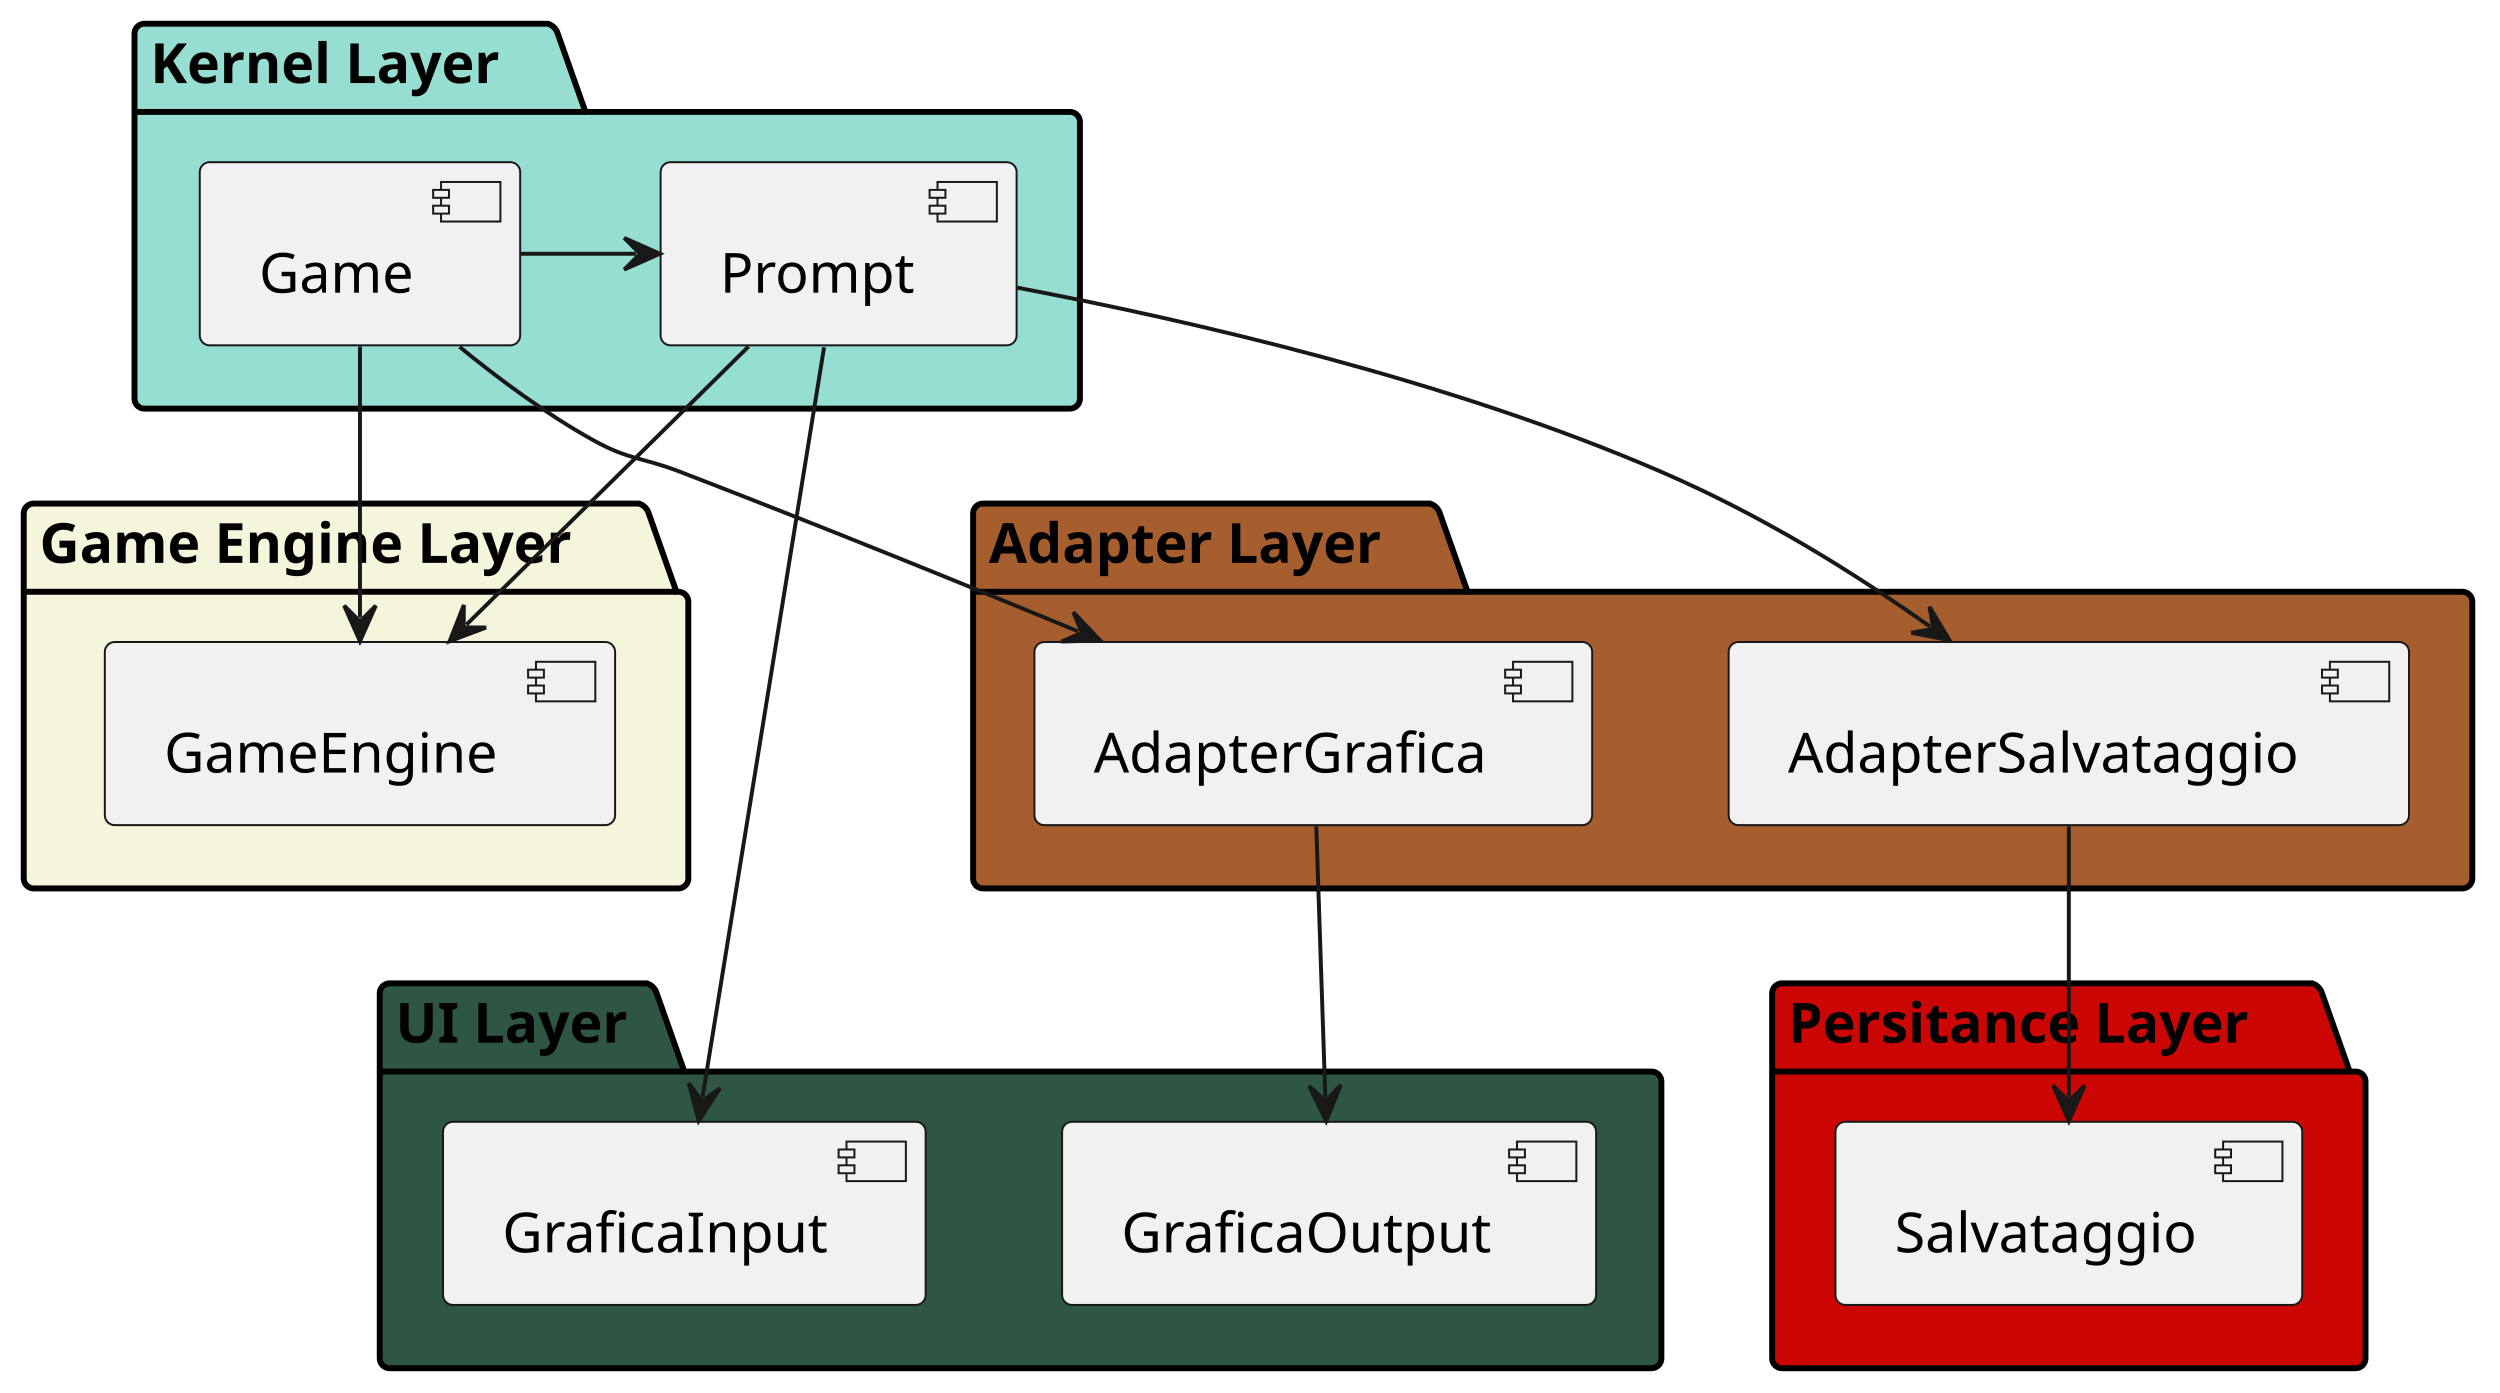
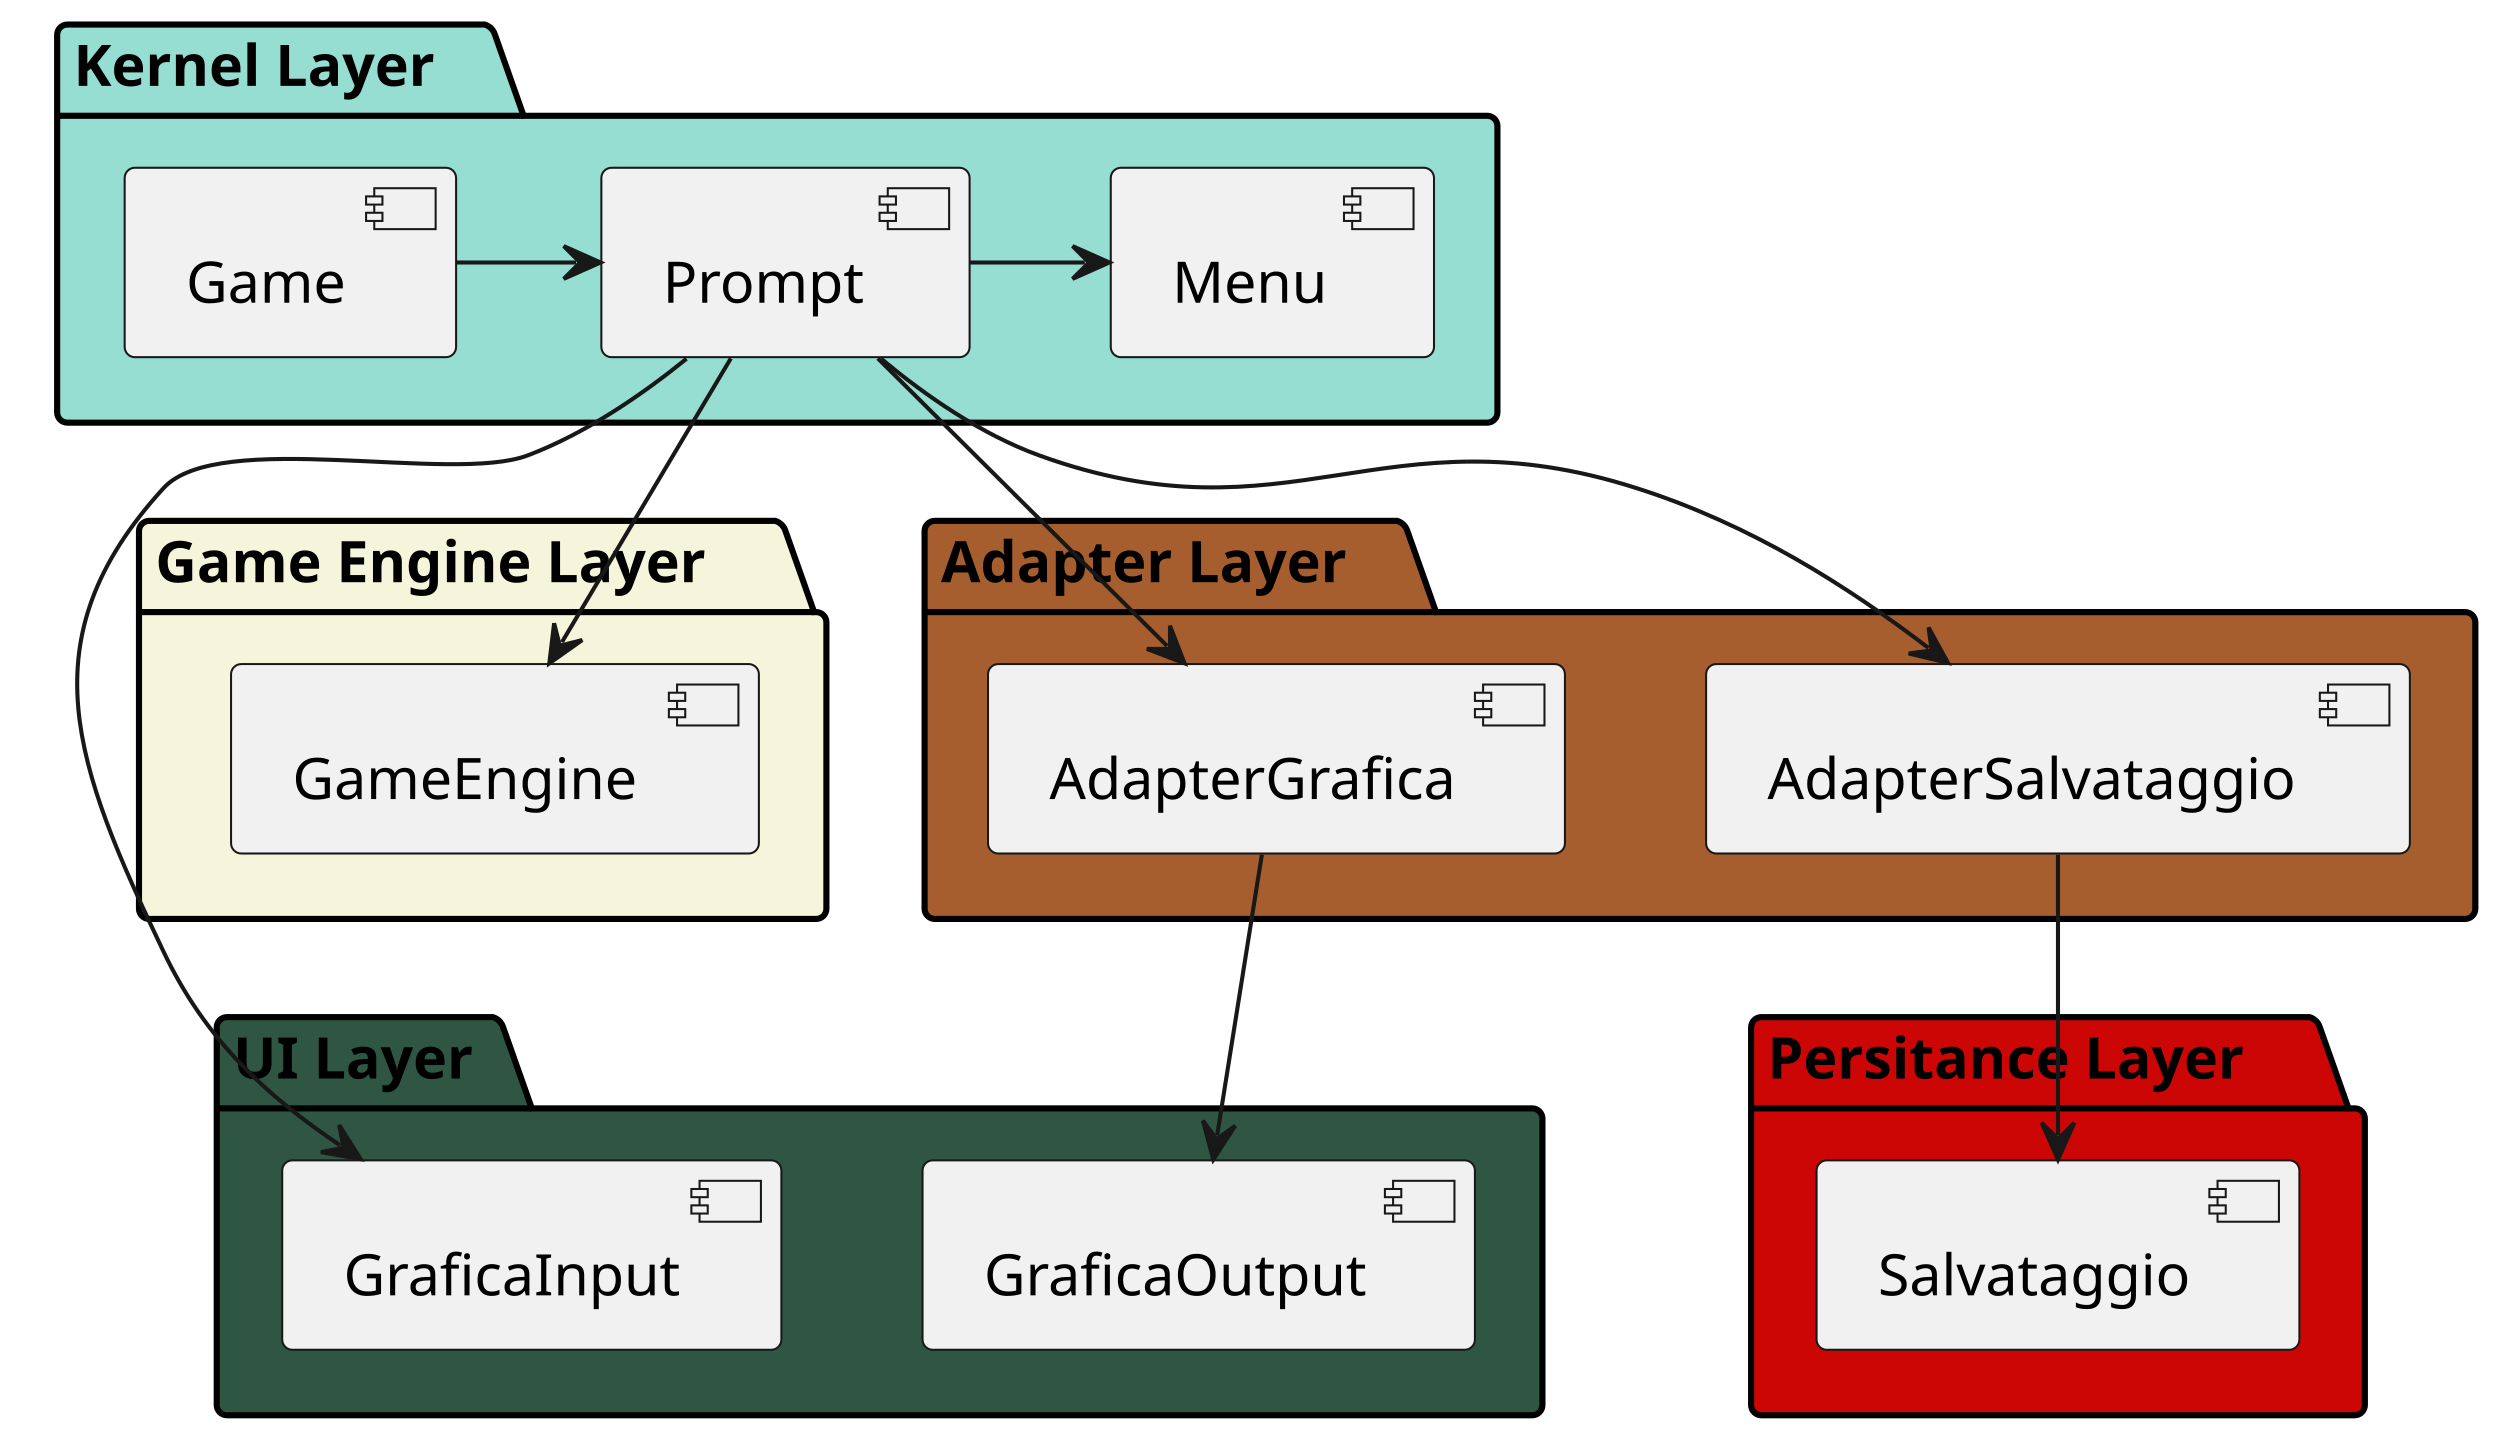
- <svg xmlns="http://www.w3.org/2000/svg" contentStyleType="text/css" height="352px" preserveAspectRatio="none" style="width:632px;height:352px;background:#FFFFFF;" version="1.1" viewBox="0 0 632 352" width="632px" zoomAndPan="magnify">
+ <svg xmlns="http://www.w3.org/2000/svg" contentStyleType="text/css" height="352px" preserveAspectRatio="none" style="width:611px;height:352px;background:#FFFFFF;" version="1.1" viewBox="0 0 611 352" width="611px" zoomAndPan="magnify">
  <defs />
  <g>
    <g id="cluster_UI Layer">
-       <path d="M98.5,248.59 L163.5,248.59 A3.75,3.75 0 0 1 166,251.09 L173,270.887 L417.5,270.887 A2.5,2.5 0 0 1 420,273.387 L420,343.39 A2.5,2.5 0 0 1 417.5,345.89 L98.5,345.89 A2.5,2.5 0 0 1 96,343.39 L96,251.09 A2.5,2.5 0 0 1 98.5,248.59 " fill="#2E5642" style="stroke:#000000;stroke-width:1.5;" />
-       <line style="stroke:#000000;stroke-width:1.5;" x1="96" x2="173" y1="270.887" y2="270.887" />
-       <text fill="#000000" font-family="sans-serif" font-size="14" font-weight="bold" lengthAdjust="spacing" textLength="64" x="100" y="263.585">UI Layer</text>
+       <path d="M55.47,248.59 L120.47,248.59 A3.75,3.75 0 0 1 122.97,251.09 L129.97,270.887 L374.47,270.887 A2.5,2.5 0 0 1 376.97,273.387 L376.97,343.39 A2.5,2.5 0 0 1 374.47,345.89 L55.47,345.89 A2.5,2.5 0 0 1 52.97,343.39 L52.97,251.09 A2.5,2.5 0 0 1 55.47,248.59 " fill="#2E5642" style="stroke:#000000;stroke-width:1.5;" />
+       <line style="stroke:#000000;stroke-width:1.5;" x1="52.97" x2="129.97" y1="270.887" y2="270.887" />
+       <text fill="#000000" font-family="sans-serif" font-size="14" font-weight="bold" lengthAdjust="spacing" textLength="64" x="56.97" y="263.585">UI Layer</text>
    </g>
    <g id="cluster_Game Engine Layer">
-       <path d="M8.5,127.3 L161.5,127.3 A3.75,3.75 0 0 1 164,129.8 L171,149.597 L171.5,149.597 A2.5,2.5 0 0 1 174,152.097 L174,222.09 A2.5,2.5 0 0 1 171.5,224.59 L8.5,224.59 A2.5,2.5 0 0 1 6,222.09 L6,129.8 A2.5,2.5 0 0 1 8.5,127.3 " fill="#F5F5DC" style="stroke:#000000;stroke-width:1.5;" />
-       <line style="stroke:#000000;stroke-width:1.5;" x1="6" x2="171" y1="149.597" y2="149.597" />
-       <text fill="#000000" font-family="sans-serif" font-size="14" font-weight="bold" lengthAdjust="spacing" textLength="152" x="10" y="142.295">Game Engine Layer</text>
+       <path d="M36.47,127.3 L189.47,127.3 A3.75,3.75 0 0 1 191.97,129.8 L198.97,149.597 L199.47,149.597 A2.5,2.5 0 0 1 201.97,152.097 L201.97,222.09 A2.5,2.5 0 0 1 199.47,224.59 L36.47,224.59 A2.5,2.5 0 0 1 33.97,222.09 L33.97,129.8 A2.5,2.5 0 0 1 36.47,127.3 " fill="#F5F5DC" style="stroke:#000000;stroke-width:1.5;" />
+       <line style="stroke:#000000;stroke-width:1.5;" x1="33.97" x2="198.97" y1="149.597" y2="149.597" />
+       <text fill="#000000" font-family="sans-serif" font-size="14" font-weight="bold" lengthAdjust="spacing" textLength="152" x="37.97" y="142.295">Game Engine Layer</text>
    </g>
    <g id="cluster_Kernel Layer">
-       <path d="M36.5,6 L138.5,6 A3.75,3.75 0 0 1 141,8.5 L148,28.297 L270.5,28.297 A2.5,2.5 0 0 1 273,30.797 L273,100.8 A2.5,2.5 0 0 1 270.5,103.3 L36.5,103.3 A2.5,2.5 0 0 1 34,100.8 L34,8.5 A2.5,2.5 0 0 1 36.5,6 " fill="#96DED1" style="stroke:#000000;stroke-width:1.5;" />
-       <line style="stroke:#000000;stroke-width:1.5;" x1="34" x2="148" y1="28.297" y2="28.297" />
-       <text fill="#000000" font-family="sans-serif" font-size="14" font-weight="bold" lengthAdjust="spacing" textLength="101" x="38" y="20.995">Kernel Layer</text>
+       <path d="M16.47,6 L118.47,6 A3.75,3.75 0 0 1 120.97,8.5 L127.97,28.297 L363.47,28.297 A2.5,2.5 0 0 1 365.97,30.797 L365.97,100.8 A2.5,2.5 0 0 1 363.47,103.3 L16.47,103.3 A2.5,2.5 0 0 1 13.97,100.8 L13.97,8.5 A2.5,2.5 0 0 1 16.47,6 " fill="#96DED1" style="stroke:#000000;stroke-width:1.5;" />
+       <line style="stroke:#000000;stroke-width:1.5;" x1="13.97" x2="127.97" y1="28.297" y2="28.297" />
+       <text fill="#000000" font-family="sans-serif" font-size="14" font-weight="bold" lengthAdjust="spacing" textLength="101" x="17.97" y="20.995">Kernel Layer</text>
    </g>
    <g id="cluster_Persitance Layer">
-       <path d="M450.5,248.59 L584.5,248.59 A3.75,3.75 0 0 1 587,251.09 L594,270.887 L595.5,270.887 A2.5,2.5 0 0 1 598,273.387 L598,343.39 A2.5,2.5 0 0 1 595.5,345.89 L450.5,345.89 A2.5,2.5 0 0 1 448,343.39 L448,251.09 A2.5,2.5 0 0 1 450.5,248.59 " fill="#CC0605" style="stroke:#000000;stroke-width:1.5;" />
-       <line style="stroke:#000000;stroke-width:1.5;" x1="448" x2="594" y1="270.887" y2="270.887" />
-       <text fill="#000000" font-family="sans-serif" font-size="14" font-weight="bold" lengthAdjust="spacing" textLength="133" x="452" y="263.585">Persitance Layer</text>
+       <path d="M430.47,248.59 L564.47,248.59 A3.75,3.75 0 0 1 566.97,251.09 L573.97,270.887 L575.47,270.887 A2.5,2.5 0 0 1 577.97,273.387 L577.97,343.39 A2.5,2.5 0 0 1 575.47,345.89 L430.47,345.89 A2.5,2.5 0 0 1 427.97,343.39 L427.97,251.09 A2.5,2.5 0 0 1 430.47,248.59 " fill="#CC0605" style="stroke:#000000;stroke-width:1.5;" />
+       <line style="stroke:#000000;stroke-width:1.5;" x1="427.97" x2="573.97" y1="270.887" y2="270.887" />
+       <text fill="#000000" font-family="sans-serif" font-size="14" font-weight="bold" lengthAdjust="spacing" textLength="133" x="431.97" y="263.585">Persitance Layer</text>
    </g>
    <g id="cluster_Adapter Layer">
-       <path d="M248.5,127.3 L361.5,127.3 A3.75,3.75 0 0 1 364,129.8 L371,149.597 L622.5,149.597 A2.5,2.5 0 0 1 625,152.097 L625,222.09 A2.5,2.5 0 0 1 622.5,224.59 L248.5,224.59 A2.5,2.5 0 0 1 246,222.09 L246,129.8 A2.5,2.5 0 0 1 248.5,127.3 " fill="#A65E2E" style="stroke:#000000;stroke-width:1.5;" />
-       <line style="stroke:#000000;stroke-width:1.5;" x1="246" x2="371" y1="149.597" y2="149.597" />
-       <text fill="#000000" font-family="sans-serif" font-size="14" font-weight="bold" lengthAdjust="spacing" textLength="112" x="250" y="142.295">Adapter Layer</text>
+       <path d="M228.47,127.3 L341.47,127.3 A3.75,3.75 0 0 1 343.97,129.8 L350.97,149.597 L602.47,149.597 A2.5,2.5 0 0 1 604.97,152.097 L604.97,222.09 A2.5,2.5 0 0 1 602.47,224.59 L228.47,224.59 A2.5,2.5 0 0 1 225.97,222.09 L225.97,129.8 A2.5,2.5 0 0 1 228.47,127.3 " fill="#A65E2E" style="stroke:#000000;stroke-width:1.5;" />
+       <line style="stroke:#000000;stroke-width:1.5;" x1="225.97" x2="350.97" y1="149.597" y2="149.597" />
+       <text fill="#000000" font-family="sans-serif" font-size="14" font-weight="bold" lengthAdjust="spacing" textLength="112" x="229.97" y="142.295">Adapter Layer</text>
    </g>
    <g id="elem_GraficaInput">
-       <rect fill="#F1F1F1" height="46.297" rx="2.5" ry="2.5" style="stroke:#181818;stroke-width:0.5;" width="122" x="112" y="283.59" />
-       <rect fill="#F1F1F1" height="10" style="stroke:#181818;stroke-width:0.5;" width="15" x="214" y="288.59" />
-       <rect fill="#F1F1F1" height="2" style="stroke:#181818;stroke-width:0.5;" width="4" x="212" y="290.59" />
-       <rect fill="#F1F1F1" height="2" style="stroke:#181818;stroke-width:0.5;" width="4" x="212" y="294.59" />
-       <text fill="#000000" font-family="sans-serif" font-size="14" lengthAdjust="spacing" textLength="82" x="127" y="316.585">GraficaInput</text>
+       <rect fill="#F1F1F1" height="46.297" rx="2.5" ry="2.5" style="stroke:#181818;stroke-width:0.5;" width="122" x="68.97" y="283.59" />
+       <rect fill="#F1F1F1" height="10" style="stroke:#181818;stroke-width:0.5;" width="15" x="170.97" y="288.59" />
+       <rect fill="#F1F1F1" height="2" style="stroke:#181818;stroke-width:0.5;" width="4" x="168.97" y="290.59" />
+       <rect fill="#F1F1F1" height="2" style="stroke:#181818;stroke-width:0.5;" width="4" x="168.97" y="294.59" />
+       <text fill="#000000" font-family="sans-serif" font-size="14" lengthAdjust="spacing" textLength="82" x="83.97" y="316.585">GraficaInput</text>
    </g>
    <g id="elem_GraficaOutput">
-       <rect fill="#F1F1F1" height="46.297" rx="2.5" ry="2.5" style="stroke:#181818;stroke-width:0.5;" width="135" x="268.5" y="283.59" />
-       <rect fill="#F1F1F1" height="10" style="stroke:#181818;stroke-width:0.5;" width="15" x="383.5" y="288.59" />
-       <rect fill="#F1F1F1" height="2" style="stroke:#181818;stroke-width:0.5;" width="4" x="381.5" y="290.59" />
-       <rect fill="#F1F1F1" height="2" style="stroke:#181818;stroke-width:0.5;" width="4" x="381.5" y="294.59" />
-       <text fill="#000000" font-family="sans-serif" font-size="14" lengthAdjust="spacing" textLength="95" x="283.5" y="316.585">GraficaOutput</text>
+       <rect fill="#F1F1F1" height="46.297" rx="2.5" ry="2.5" style="stroke:#181818;stroke-width:0.5;" width="135" x="225.47" y="283.59" />
+       <rect fill="#F1F1F1" height="10" style="stroke:#181818;stroke-width:0.5;" width="15" x="340.47" y="288.59" />
+       <rect fill="#F1F1F1" height="2" style="stroke:#181818;stroke-width:0.5;" width="4" x="338.47" y="290.59" />
+       <rect fill="#F1F1F1" height="2" style="stroke:#181818;stroke-width:0.5;" width="4" x="338.47" y="294.59" />
+       <text fill="#000000" font-family="sans-serif" font-size="14" lengthAdjust="spacing" textLength="95" x="240.47" y="316.585">GraficaOutput</text>
    </g>
    <g id="elem_GameEngine">
-       <rect fill="#F1F1F1" height="46.297" rx="2.5" ry="2.5" style="stroke:#181818;stroke-width:0.5;" width="129" x="26.5" y="162.3" />
-       <rect fill="#F1F1F1" height="10" style="stroke:#181818;stroke-width:0.5;" width="15" x="135.5" y="167.3" />
-       <rect fill="#F1F1F1" height="2" style="stroke:#181818;stroke-width:0.5;" width="4" x="133.5" y="169.3" />
-       <rect fill="#F1F1F1" height="2" style="stroke:#181818;stroke-width:0.5;" width="4" x="133.5" y="173.3" />
-       <text fill="#000000" font-family="sans-serif" font-size="14" lengthAdjust="spacing" textLength="89" x="41.5" y="195.295">GameEngine</text>
+       <rect fill="#F1F1F1" height="46.297" rx="2.5" ry="2.5" style="stroke:#181818;stroke-width:0.5;" width="129" x="56.47" y="162.3" />
+       <rect fill="#F1F1F1" height="10" style="stroke:#181818;stroke-width:0.5;" width="15" x="165.47" y="167.3" />
+       <rect fill="#F1F1F1" height="2" style="stroke:#181818;stroke-width:0.5;" width="4" x="163.47" y="169.3" />
+       <rect fill="#F1F1F1" height="2" style="stroke:#181818;stroke-width:0.5;" width="4" x="163.47" y="173.3" />
+       <text fill="#000000" font-family="sans-serif" font-size="14" lengthAdjust="spacing" textLength="89" x="71.47" y="195.295">GameEngine</text>
    </g>
    <g id="elem_Prompt">
-       <rect fill="#F1F1F1" height="46.297" rx="2.5" ry="2.5" style="stroke:#181818;stroke-width:0.5;" width="90" x="167" y="41" />
-       <rect fill="#F1F1F1" height="10" style="stroke:#181818;stroke-width:0.5;" width="15" x="237" y="46" />
-       <rect fill="#F1F1F1" height="2" style="stroke:#181818;stroke-width:0.5;" width="4" x="235" y="48" />
-       <rect fill="#F1F1F1" height="2" style="stroke:#181818;stroke-width:0.5;" width="4" x="235" y="52" />
-       <text fill="#000000" font-family="sans-serif" font-size="14" lengthAdjust="spacing" textLength="50" x="182" y="73.995">Prompt</text>
+       <rect fill="#F1F1F1" height="46.297" rx="2.5" ry="2.5" style="stroke:#181818;stroke-width:0.5;" width="90" x="146.97" y="41" />
+       <rect fill="#F1F1F1" height="10" style="stroke:#181818;stroke-width:0.5;" width="15" x="216.97" y="46" />
+       <rect fill="#F1F1F1" height="2" style="stroke:#181818;stroke-width:0.5;" width="4" x="214.97" y="48" />
+       <rect fill="#F1F1F1" height="2" style="stroke:#181818;stroke-width:0.5;" width="4" x="214.97" y="52" />
+       <text fill="#000000" font-family="sans-serif" font-size="14" lengthAdjust="spacing" textLength="50" x="161.97" y="73.995">Prompt</text>
    </g>
    <g id="elem_Game">
-       <rect fill="#F1F1F1" height="46.297" rx="2.5" ry="2.5" style="stroke:#181818;stroke-width:0.5;" width="81" x="50.5" y="41" />
-       <rect fill="#F1F1F1" height="10" style="stroke:#181818;stroke-width:0.5;" width="15" x="111.5" y="46" />
-       <rect fill="#F1F1F1" height="2" style="stroke:#181818;stroke-width:0.5;" width="4" x="109.5" y="48" />
-       <rect fill="#F1F1F1" height="2" style="stroke:#181818;stroke-width:0.5;" width="4" x="109.5" y="52" />
-       <text fill="#000000" font-family="sans-serif" font-size="14" lengthAdjust="spacing" textLength="41" x="65.5" y="73.995">Game</text>
+       <rect fill="#F1F1F1" height="46.297" rx="2.5" ry="2.5" style="stroke:#181818;stroke-width:0.5;" width="81" x="30.47" y="41" />
+       <rect fill="#F1F1F1" height="10" style="stroke:#181818;stroke-width:0.5;" width="15" x="91.47" y="46" />
+       <rect fill="#F1F1F1" height="2" style="stroke:#181818;stroke-width:0.5;" width="4" x="89.47" y="48" />
+       <rect fill="#F1F1F1" height="2" style="stroke:#181818;stroke-width:0.5;" width="4" x="89.47" y="52" />
+       <text fill="#000000" font-family="sans-serif" font-size="14" lengthAdjust="spacing" textLength="41" x="45.47" y="73.995">Game</text>
+     </g>
+     <g id="elem_Menu">
+       <rect fill="#F1F1F1" height="46.297" rx="2.5" ry="2.5" style="stroke:#181818;stroke-width:0.5;" width="79" x="271.47" y="41" />
+       <rect fill="#F1F1F1" height="10" style="stroke:#181818;stroke-width:0.5;" width="15" x="330.47" y="46" />
+       <rect fill="#F1F1F1" height="2" style="stroke:#181818;stroke-width:0.5;" width="4" x="328.47" y="48" />
+       <rect fill="#F1F1F1" height="2" style="stroke:#181818;stroke-width:0.5;" width="4" x="328.47" y="52" />
+       <text fill="#000000" font-family="sans-serif" font-size="14" lengthAdjust="spacing" textLength="39" x="286.47" y="73.995">Menu</text>
    </g>
    <g id="elem_Salvataggio">
-       <rect fill="#F1F1F1" height="46.297" rx="2.5" ry="2.5" style="stroke:#181818;stroke-width:0.5;" width="118" x="464" y="283.59" />
-       <rect fill="#F1F1F1" height="10" style="stroke:#181818;stroke-width:0.5;" width="15" x="562" y="288.59" />
-       <rect fill="#F1F1F1" height="2" style="stroke:#181818;stroke-width:0.5;" width="4" x="560" y="290.59" />
-       <rect fill="#F1F1F1" height="2" style="stroke:#181818;stroke-width:0.5;" width="4" x="560" y="294.59" />
-       <text fill="#000000" font-family="sans-serif" font-size="14" lengthAdjust="spacing" textLength="78" x="479" y="316.585">Salvataggio</text>
+       <rect fill="#F1F1F1" height="46.297" rx="2.5" ry="2.5" style="stroke:#181818;stroke-width:0.5;" width="118" x="443.97" y="283.59" />
+       <rect fill="#F1F1F1" height="10" style="stroke:#181818;stroke-width:0.5;" width="15" x="541.97" y="288.59" />
+       <rect fill="#F1F1F1" height="2" style="stroke:#181818;stroke-width:0.5;" width="4" x="539.97" y="290.59" />
+       <rect fill="#F1F1F1" height="2" style="stroke:#181818;stroke-width:0.5;" width="4" x="539.97" y="294.59" />
+       <text fill="#000000" font-family="sans-serif" font-size="14" lengthAdjust="spacing" textLength="78" x="458.97" y="316.585">Salvataggio</text>
    </g>
    <g id="elem_AdapterGrafica">
-       <rect fill="#F1F1F1" height="46.297" rx="2.5" ry="2.5" style="stroke:#181818;stroke-width:0.5;" width="141" x="261.5" y="162.3" />
-       <rect fill="#F1F1F1" height="10" style="stroke:#181818;stroke-width:0.5;" width="15" x="382.5" y="167.3" />
-       <rect fill="#F1F1F1" height="2" style="stroke:#181818;stroke-width:0.5;" width="4" x="380.5" y="169.3" />
-       <rect fill="#F1F1F1" height="2" style="stroke:#181818;stroke-width:0.5;" width="4" x="380.5" y="173.3" />
-       <text fill="#000000" font-family="sans-serif" font-size="14" lengthAdjust="spacing" textLength="101" x="276.5" y="195.295">AdapterGrafica</text>
+       <rect fill="#F1F1F1" height="46.297" rx="2.5" ry="2.5" style="stroke:#181818;stroke-width:0.5;" width="141" x="241.47" y="162.3" />
+       <rect fill="#F1F1F1" height="10" style="stroke:#181818;stroke-width:0.5;" width="15" x="362.47" y="167.3" />
+       <rect fill="#F1F1F1" height="2" style="stroke:#181818;stroke-width:0.5;" width="4" x="360.47" y="169.3" />
+       <rect fill="#F1F1F1" height="2" style="stroke:#181818;stroke-width:0.5;" width="4" x="360.47" y="173.3" />
+       <text fill="#000000" font-family="sans-serif" font-size="14" lengthAdjust="spacing" textLength="101" x="256.47" y="195.295">AdapterGrafica</text>
    </g>
    <g id="elem_AdapterSalvataggio">
-       <rect fill="#F1F1F1" height="46.297" rx="2.5" ry="2.5" style="stroke:#181818;stroke-width:0.5;" width="172" x="437" y="162.3" />
-       <rect fill="#F1F1F1" height="10" style="stroke:#181818;stroke-width:0.5;" width="15" x="589" y="167.3" />
-       <rect fill="#F1F1F1" height="2" style="stroke:#181818;stroke-width:0.5;" width="4" x="587" y="169.3" />
-       <rect fill="#F1F1F1" height="2" style="stroke:#181818;stroke-width:0.5;" width="4" x="587" y="173.3" />
-       <text fill="#000000" font-family="sans-serif" font-size="14" lengthAdjust="spacing" textLength="132" x="452" y="195.295">AdapterSalvataggio</text>
+       <rect fill="#F1F1F1" height="46.297" rx="2.5" ry="2.5" style="stroke:#181818;stroke-width:0.5;" width="172" x="416.97" y="162.3" />
+       <rect fill="#F1F1F1" height="10" style="stroke:#181818;stroke-width:0.5;" width="15" x="568.97" y="167.3" />
+       <rect fill="#F1F1F1" height="2" style="stroke:#181818;stroke-width:0.5;" width="4" x="566.97" y="169.3" />
+       <rect fill="#F1F1F1" height="2" style="stroke:#181818;stroke-width:0.5;" width="4" x="566.97" y="173.3" />
+       <text fill="#000000" font-family="sans-serif" font-size="14" lengthAdjust="spacing" textLength="132" x="431.97" y="195.295">AdapterSalvataggio</text>
    </g>
    <g id="link_Game_Prompt">
-       <path d="M131.65,64.15 C143.37,64.15 149.08,64.15 160.8,64.15 " fill="none" id="Game-to-Prompt" style="stroke:#181818;stroke-width:1.0;" />
-       <polygon fill="#181818" points="166.8,64.15,157.8,60.15,161.8,64.15,157.8,68.15,166.8,64.15" style="stroke:#181818;stroke-width:1.0;" />
-     </g>
-     <g id="link_Game_GameEngine">
-       <path d="M91,87.59 C91,108.92 91,134.81 91,156.11 " fill="none" id="Game-to-GameEngine" style="stroke:#181818;stroke-width:1.0;" />
-       <polygon fill="#181818" points="91,162.11,95,153.11,91,157.11,87,153.11,91,162.11" style="stroke:#181818;stroke-width:1.0;" />
+       <path d="M111.62,64.15 C123.34,64.15 129.05,64.15 140.77,64.15 " fill="none" id="Game-to-Prompt" style="stroke:#181818;stroke-width:1.0;" />
+       <polygon fill="#181818" points="146.77,64.15,137.77,60.15,141.77,64.15,137.77,68.15,146.77,64.15" style="stroke:#181818;stroke-width:1.0;" />
    </g>
    <g id="link_Prompt_GameEngine">
-       <path d="M189.24,87.59 C167.61,108.92 139.532,136.597 117.932,157.897 " fill="none" id="Prompt-to-GameEngine" style="stroke:#181818;stroke-width:1.0;" />
-       <polygon fill="#181818" points="113.66,162.11,122.877,158.639,117.22,158.599,117.26,152.943,113.66,162.11" style="stroke:#181818;stroke-width:1.0;" />
+       <path d="M178.62,87.59 C165.92,108.92 150.009,135.654 137.329,156.954 " fill="none" id="Prompt-to-GameEngine" style="stroke:#181818;stroke-width:1.0;" />
+       <polygon fill="#181818" points="134.26,162.11,142.301,156.423,136.818,157.814,135.427,152.331,134.26,162.11" style="stroke:#181818;stroke-width:1.0;" />
    </g>
    <g id="link_Prompt_GraficaInput">
-       <path d="M208.33,87.78 C200.88,133.75 185.01,231.647 177.59,277.417 " fill="none" id="Prompt-to-GraficaInput" style="stroke:#181818;stroke-width:1.0;" />
-       <polygon fill="#181818" points="176.63,283.34,182.019,275.096,177.43,278.404,174.122,273.816,176.63,283.34" style="stroke:#181818;stroke-width:1.0;" />
+       <path d="M167.78,87.68 C156.76,96.6 143.05,105.98 128.97,111.3 C110.39,118.31 53.37,104.64 39.97,119.3 C6,156.46 18.33,187.12 39.97,232.59 C50.09,253.87 64.775,267.631 83.155,279.941 " fill="none" id="Prompt-to-GraficaInput" style="stroke:#181818;stroke-width:1.0;" />
+       <polygon fill="#181818" points="88.14,283.28,82.888,274.948,83.986,280.498,78.436,281.595,88.14,283.28" style="stroke:#181818;stroke-width:1.0;" />
+     </g>
+     <g id="link_Prompt_Menu">
+       <path d="M237.06,64.15 C248.42,64.15 253.77,64.15 265.13,64.15 " fill="none" id="Prompt-to-Menu" style="stroke:#181818;stroke-width:1.0;" />
+       <polygon fill="#181818" points="271.13,64.15,262.13,60.15,266.13,64.15,262.13,68.15,271.13,64.15" style="stroke:#181818;stroke-width:1.0;" />
    </g>
    <g id="link_Prompt_AdapterSalvataggio">
-       <path d="M257.15,72.72 C300.2,80.9 366.26,95.98 420,119.3 C446.01,130.58 468.103,144.448 487.933,158.398 " fill="none" id="Prompt-to-AdapterSalvataggio" style="stroke:#181818;stroke-width:1.0;" />
-       <polygon fill="#181818" points="492.84,161.85,487.78,153.4,488.75,158.973,483.178,159.943,492.84,161.85" style="stroke:#181818;stroke-width:1.0;" />
+       <path d="M215.34,87.67 C226.21,96.71 239.84,106.18 253.97,111.3 C315.08,133.42 338.07,99.51 399.97,119.3 C428.19,128.31 451.579,143.311 471.299,158.351 " fill="none" id="Prompt-to-AdapterSalvataggio" style="stroke:#181818;stroke-width:1.0;" />
+       <polygon fill="#181818" points="476.07,161.99,471.339,153.352,472.094,158.958,466.488,159.713,476.07,161.99" style="stroke:#181818;stroke-width:1.0;" />
    </g>
    <g id="link_AdapterSalvataggio_Salvataggio">
-       <path d="M523,208.88 C523,230.21 523,256.11 523,277.4 " fill="none" id="AdapterSalvataggio-to-Salvataggio" style="stroke:#181818;stroke-width:1.0;" />
-       <polygon fill="#181818" points="523,283.4,527,274.4,523,278.4,519,274.4,523,283.4" style="stroke:#181818;stroke-width:1.0;" />
+       <path d="M502.97,208.88 C502.97,230.21 502.97,256.11 502.97,277.4 " fill="none" id="AdapterSalvataggio-to-Salvataggio" style="stroke:#181818;stroke-width:1.0;" />
+       <polygon fill="#181818" points="502.97,283.4,506.97,274.4,502.97,278.4,498.97,274.4,502.97,283.4" style="stroke:#181818;stroke-width:1.0;" />
    </g>
    <g id="link_AdapterGrafica_GraficaOutput">
-       <path d="M332.75,208.88 C333.47,230.21 334.34,256.113 335.05,277.403 " fill="none" id="AdapterGrafica-to-GraficaOutput" style="stroke:#181818;stroke-width:1.0;" />
-       <polygon fill="#181818" points="335.25,283.4,338.948,274.272,335.083,278.403,330.952,274.538,335.25,283.4" style="stroke:#181818;stroke-width:1.0;" />
+       <path d="M308.4,208.88 C305,230.21 300.863,256.185 297.474,277.475 " fill="none" id="AdapterGrafica-to-GraficaOutput" style="stroke:#181818;stroke-width:1.0;" />
+       <polygon fill="#181818" points="296.53,283.4,301.896,275.141,297.316,278.462,293.995,273.883,296.53,283.4" style="stroke:#181818;stroke-width:1.0;" />
    </g>
-     <g id="link_Game_AdapterGrafica">
-       <path d="M116.19,87.7 C126.22,95.89 138.17,104.74 150,111.3 C159.1,116.34 162.29,115.56 172,119.3 C207.54,132.99 241.655,146.838 272.595,159.628 " fill="none" id="Game-to-AdapterGrafica" style="stroke:#181818;stroke-width:1.0;" />
-       <polygon fill="#181818" points="278.14,161.92,271.351,154.785,273.519,160.01,268.295,162.178,278.14,161.92" style="stroke:#181818;stroke-width:1.0;" />
+     <g id="link_Prompt_AdapterGrafica">
+       <path d="M214.54,87.59 C236,108.92 263.825,136.579 285.245,157.879 " fill="none" id="Prompt-to-AdapterGrafica" style="stroke:#181818;stroke-width:1.0;" />
+       <polygon fill="#181818" points="289.5,162.11,285.939,152.928,285.954,158.584,280.298,158.6,289.5,162.11" style="stroke:#181818;stroke-width:1.0;" />
    </g>
  </g>
</svg>
